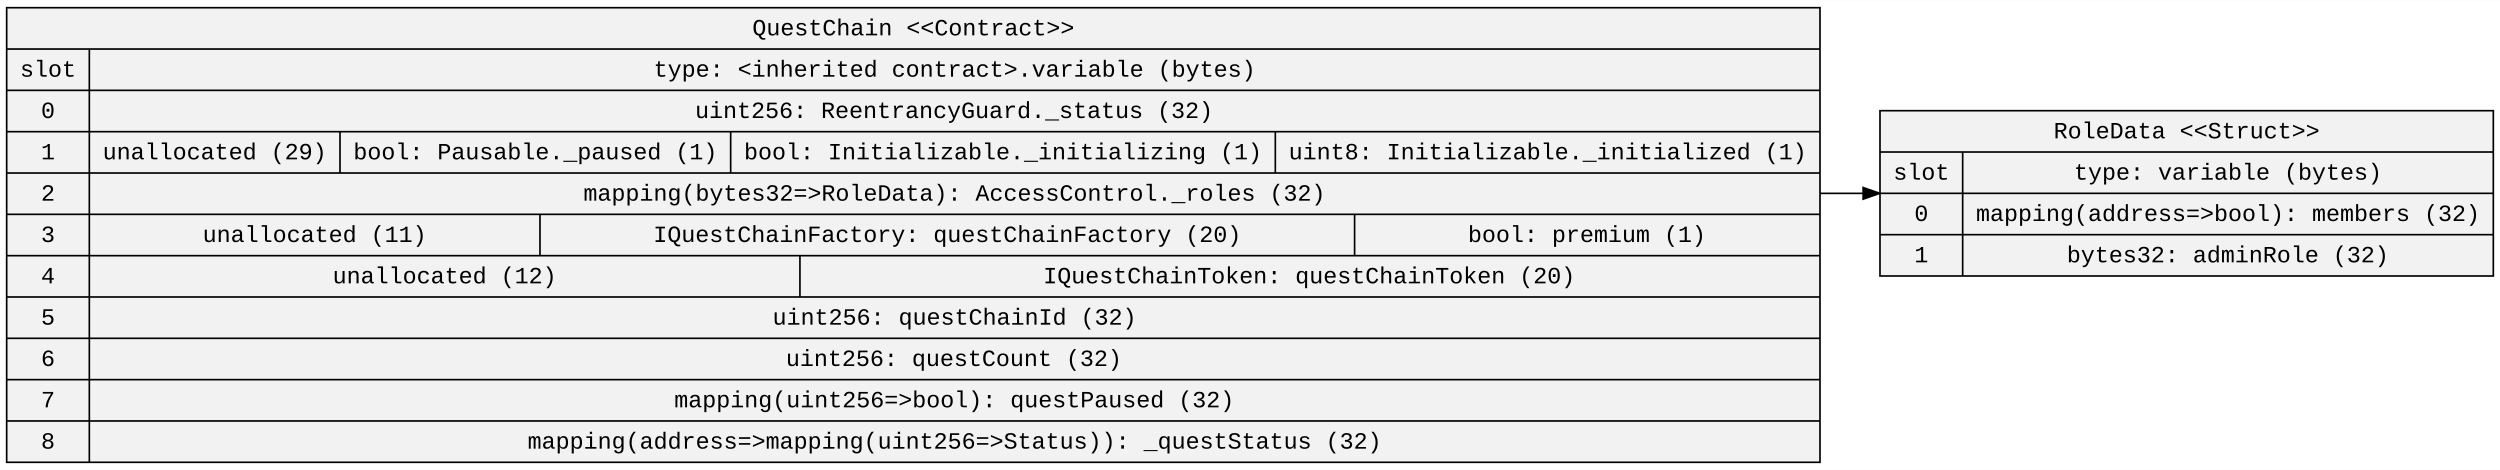
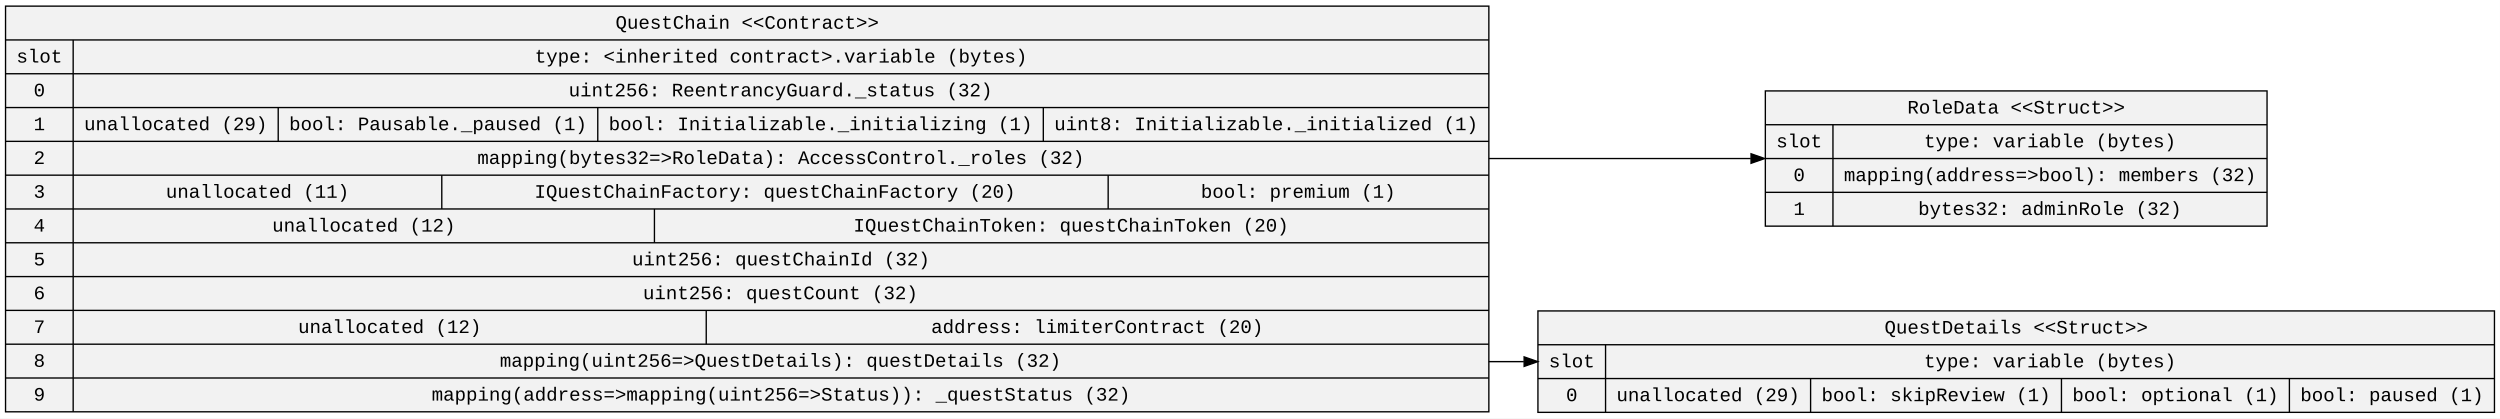
- <svg xmlns="http://www.w3.org/2000/svg" width="1500pt" height="282pt" viewBox="0.00 0.00 1500.22 281.80">
-   <g id="graph0" class="graph" transform="scale(1 1) rotate(0) translate(4 277.8)">
-     <polygon fill="white" stroke="transparent" points="-4,4 -4,-277.8 1496.22,-277.8 1496.22,4 -4,4" />
+ <svg xmlns="http://www.w3.org/2000/svg" width="1834pt" height="307pt" viewBox="0.00 0.00 1833.87 307.00">
+   <g id="graph0" class="graph" transform="scale(1 1) rotate(0) translate(4 303)">
+     <polygon fill="white" stroke="transparent" points="-4,4 -4,-303 1829.87,-303 1829.87,4 -4,4" />
    <g id="node1" class="node">
-       <polygon fill="#f2f2f2" stroke="black" points="0,-0.5 0,-273.3 1088.16,-273.3 1088.16,-0.5 0,-0.5" />
-       <text text-anchor="middle" x="544.08" y="-256.7" font-family="Courier New" font-size="14.00">QuestChain &lt;&lt;Contract&gt;&gt;</text>
-       <polyline fill="none" stroke="black" points="0,-248.5 1088.16,-248.5 " />
-       <text text-anchor="middle" x="24.8" y="-231.9" font-family="Courier New" font-size="14.00">slot</text>
-       <polyline fill="none" stroke="black" points="0,-223.7 49.61,-223.7 " />
-       <text text-anchor="middle" x="24.8" y="-207.1" font-family="Courier New" font-size="14.00">0</text>
-       <polyline fill="none" stroke="black" points="0,-198.9 49.61,-198.9 " />
-       <text text-anchor="middle" x="24.8" y="-182.3" font-family="Courier New" font-size="14.00">1</text>
-       <polyline fill="none" stroke="black" points="0,-174.1 49.61,-174.1 " />
-       <text text-anchor="middle" x="24.8" y="-157.5" font-family="Courier New" font-size="14.00">2</text>
-       <polyline fill="none" stroke="black" points="0,-149.3 49.61,-149.3 " />
-       <text text-anchor="middle" x="24.8" y="-132.7" font-family="Courier New" font-size="14.00">3</text>
-       <polyline fill="none" stroke="black" points="0,-124.5 49.61,-124.5 " />
-       <text text-anchor="middle" x="24.8" y="-107.9" font-family="Courier New" font-size="14.00">4</text>
-       <polyline fill="none" stroke="black" points="0,-99.7 49.61,-99.7 " />
-       <text text-anchor="middle" x="24.8" y="-83.1" font-family="Courier New" font-size="14.00">5</text>
-       <polyline fill="none" stroke="black" points="0,-74.9 49.61,-74.9 " />
-       <text text-anchor="middle" x="24.8" y="-58.3" font-family="Courier New" font-size="14.00">6</text>
-       <polyline fill="none" stroke="black" points="0,-50.1 49.61,-50.1 " />
-       <text text-anchor="middle" x="24.8" y="-33.5" font-family="Courier New" font-size="14.00">7</text>
-       <polyline fill="none" stroke="black" points="0,-25.3 49.61,-25.3 " />
-       <text text-anchor="middle" x="24.8" y="-8.7" font-family="Courier New" font-size="14.00">8</text>
-       <polyline fill="none" stroke="black" points="49.61,-0.5 49.61,-248.5 " />
-       <text text-anchor="middle" x="568.88" y="-231.9" font-family="Courier New" font-size="14.00">type: &lt;inherited contract&gt;.variable (bytes)</text>
-       <polyline fill="none" stroke="black" points="49.61,-223.7 1088.16,-223.7 " />
-       <text text-anchor="middle" x="568.53" y="-207.1" font-family="Courier New" font-size="14.00">uint256: ReentrancyGuard._status (32)</text>
-       <polyline fill="none" stroke="black" points="49.61,-198.9 1088.16,-198.9 " />
-       <text text-anchor="middle" x="124.82" y="-182.3" font-family="Courier New" font-size="14.00">unallocated (29)</text>
-       <polyline fill="none" stroke="black" points="200.03,-174.1 200.03,-198.9 " />
-       <text text-anchor="middle" x="317.25" y="-182.3" font-family="Courier New" font-size="14.00">bool: Pausable._paused (1)</text>
-       <polyline fill="none" stroke="black" points="434.46,-174.1 434.46,-198.9 " />
-       <text text-anchor="middle" x="597.89" y="-182.3" font-family="Courier New" font-size="14.00">bool: Initializable._initializing (1)</text>
-       <polyline fill="none" stroke="black" points="761.31,-174.1 761.31,-198.9 " />
-       <text text-anchor="middle" x="924.74" y="-182.3" font-family="Courier New" font-size="14.00">uint8: Initializable._initialized (1)</text>
-       <polyline fill="none" stroke="black" points="49.61,-174.1 1088.16,-174.1 " />
-       <text text-anchor="middle" x="568.74" y="-157.5" font-family="Courier New" font-size="14.00">mapping(bytes32=&gt;RoleData): AccessControl._roles (32)</text>
-       <polyline fill="none" stroke="black" points="49.61,-149.3 1088.16,-149.3 " />
-       <text text-anchor="middle" x="184.82" y="-132.7" font-family="Courier New" font-size="14.00">unallocated (11)</text>
-       <polyline fill="none" stroke="black" points="320.03,-124.5 320.03,-149.3 " />
-       <text text-anchor="middle" x="564.46" y="-132.7" font-family="Courier New" font-size="14.00">IQuestChainFactory: questChainFactory (20)</text>
-       <polyline fill="none" stroke="black" points="808.88,-124.5 808.88,-149.3 " />
-       <text text-anchor="middle" x="948.3" y="-132.7" font-family="Courier New" font-size="14.00">bool: premium (1)</text>
-       <polyline fill="none" stroke="black" points="49.61,-124.5 1088.16,-124.5 " />
-       <text text-anchor="middle" x="262.82" y="-107.9" font-family="Courier New" font-size="14.00">unallocated (12)</text>
-       <polyline fill="none" stroke="black" points="476.03,-99.7 476.03,-124.5 " />
-       <text text-anchor="middle" x="781.65" y="-107.9" font-family="Courier New" font-size="14.00">IQuestChainToken: questChainToken (20)</text>
-       <polyline fill="none" stroke="black" points="49.61,-99.7 1088.16,-99.7 " />
-       <text text-anchor="middle" x="568.82" y="-83.1" font-family="Courier New" font-size="14.00">uint256: questChainId (32)</text>
-       <polyline fill="none" stroke="black" points="49.61,-74.9 1088.16,-74.9 " />
-       <text text-anchor="middle" x="568.42" y="-58.3" font-family="Courier New" font-size="14.00">uint256: questCount (32)</text>
-       <polyline fill="none" stroke="black" points="49.61,-50.1 1088.16,-50.1 " />
-       <text text-anchor="middle" x="568.63" y="-33.5" font-family="Courier New" font-size="14.00">mapping(uint256=&gt;bool): questPaused (32)</text>
-       <polyline fill="none" stroke="black" points="49.61,-25.3 1088.16,-25.3 " />
-       <text text-anchor="middle" x="568.85" y="-8.7" font-family="Courier New" font-size="14.00">mapping(address=&gt;mapping(uint256=&gt;Status)): _questStatus (32)</text>
+       <polygon fill="#f2f2f2" stroke="black" points="0,-0.9 0,-298.5 1088.16,-298.5 1088.16,-0.9 0,-0.9" />
+       <text text-anchor="middle" x="544.08" y="-281.9" font-family="Courier New" font-size="14.00">QuestChain &lt;&lt;Contract&gt;&gt;</text>
+       <polyline fill="none" stroke="black" points="0,-273.7 1088.16,-273.7 " />
+       <text text-anchor="middle" x="24.8" y="-257.1" font-family="Courier New" font-size="14.00">slot</text>
+       <polyline fill="none" stroke="black" points="0,-248.9 49.61,-248.9 " />
+       <text text-anchor="middle" x="24.8" y="-232.3" font-family="Courier New" font-size="14.00">0</text>
+       <polyline fill="none" stroke="black" points="0,-224.1 49.61,-224.1 " />
+       <text text-anchor="middle" x="24.8" y="-207.5" font-family="Courier New" font-size="14.00">1</text>
+       <polyline fill="none" stroke="black" points="0,-199.3 49.61,-199.3 " />
+       <text text-anchor="middle" x="24.8" y="-182.7" font-family="Courier New" font-size="14.00">2</text>
+       <polyline fill="none" stroke="black" points="0,-174.5 49.61,-174.5 " />
+       <text text-anchor="middle" x="24.8" y="-157.9" font-family="Courier New" font-size="14.00">3</text>
+       <polyline fill="none" stroke="black" points="0,-149.7 49.61,-149.7 " />
+       <text text-anchor="middle" x="24.8" y="-133.1" font-family="Courier New" font-size="14.00">4</text>
+       <polyline fill="none" stroke="black" points="0,-124.9 49.61,-124.9 " />
+       <text text-anchor="middle" x="24.8" y="-108.3" font-family="Courier New" font-size="14.00">5</text>
+       <polyline fill="none" stroke="black" points="0,-100.1 49.61,-100.1 " />
+       <text text-anchor="middle" x="24.8" y="-83.5" font-family="Courier New" font-size="14.00">6</text>
+       <polyline fill="none" stroke="black" points="0,-75.3 49.61,-75.3 " />
+       <text text-anchor="middle" x="24.8" y="-58.7" font-family="Courier New" font-size="14.00">7</text>
+       <polyline fill="none" stroke="black" points="0,-50.5 49.61,-50.5 " />
+       <text text-anchor="middle" x="24.8" y="-33.9" font-family="Courier New" font-size="14.00">8</text>
+       <polyline fill="none" stroke="black" points="0,-25.7 49.61,-25.7 " />
+       <text text-anchor="middle" x="24.8" y="-9.1" font-family="Courier New" font-size="14.00">9</text>
+       <polyline fill="none" stroke="black" points="49.61,-0.9 49.61,-273.7 " />
+       <text text-anchor="middle" x="568.88" y="-257.1" font-family="Courier New" font-size="14.00">type: &lt;inherited contract&gt;.variable (bytes)</text>
+       <polyline fill="none" stroke="black" points="49.61,-248.9 1088.16,-248.9 " />
+       <text text-anchor="middle" x="568.53" y="-232.3" font-family="Courier New" font-size="14.00">uint256: ReentrancyGuard._status (32)</text>
+       <polyline fill="none" stroke="black" points="49.61,-224.1 1088.16,-224.1 " />
+       <text text-anchor="middle" x="124.82" y="-207.5" font-family="Courier New" font-size="14.00">unallocated (29)</text>
+       <polyline fill="none" stroke="black" points="200.03,-199.3 200.03,-224.1 " />
+       <text text-anchor="middle" x="317.25" y="-207.5" font-family="Courier New" font-size="14.00">bool: Pausable._paused (1)</text>
+       <polyline fill="none" stroke="black" points="434.46,-199.3 434.46,-224.1 " />
+       <text text-anchor="middle" x="597.89" y="-207.5" font-family="Courier New" font-size="14.00">bool: Initializable._initializing (1)</text>
+       <polyline fill="none" stroke="black" points="761.31,-199.3 761.31,-224.1 " />
+       <text text-anchor="middle" x="924.74" y="-207.5" font-family="Courier New" font-size="14.00">uint8: Initializable._initialized (1)</text>
+       <polyline fill="none" stroke="black" points="49.61,-199.3 1088.16,-199.3 " />
+       <text text-anchor="middle" x="568.74" y="-182.7" font-family="Courier New" font-size="14.00">mapping(bytes32=&gt;RoleData): AccessControl._roles (32)</text>
+       <polyline fill="none" stroke="black" points="49.61,-174.5 1088.16,-174.5 " />
+       <text text-anchor="middle" x="184.82" y="-157.9" font-family="Courier New" font-size="14.00">unallocated (11)</text>
+       <polyline fill="none" stroke="black" points="320.03,-149.7 320.03,-174.5 " />
+       <text text-anchor="middle" x="564.46" y="-157.9" font-family="Courier New" font-size="14.00">IQuestChainFactory: questChainFactory (20)</text>
+       <polyline fill="none" stroke="black" points="808.88,-149.7 808.88,-174.5 " />
+       <text text-anchor="middle" x="948.3" y="-157.9" font-family="Courier New" font-size="14.00">bool: premium (1)</text>
+       <polyline fill="none" stroke="black" points="49.61,-149.7 1088.16,-149.7 " />
+       <text text-anchor="middle" x="262.82" y="-133.1" font-family="Courier New" font-size="14.00">unallocated (12)</text>
+       <polyline fill="none" stroke="black" points="476.03,-124.9 476.03,-149.7 " />
+       <text text-anchor="middle" x="781.65" y="-133.1" font-family="Courier New" font-size="14.00">IQuestChainToken: questChainToken (20)</text>
+       <polyline fill="none" stroke="black" points="49.61,-124.9 1088.16,-124.9 " />
+       <text text-anchor="middle" x="568.82" y="-108.3" font-family="Courier New" font-size="14.00">uint256: questChainId (32)</text>
+       <polyline fill="none" stroke="black" points="49.61,-100.1 1088.16,-100.1 " />
+       <text text-anchor="middle" x="568.42" y="-83.5" font-family="Courier New" font-size="14.00">uint256: questCount (32)</text>
+       <polyline fill="none" stroke="black" points="49.61,-75.3 1088.16,-75.3 " />
+       <text text-anchor="middle" x="281.82" y="-58.7" font-family="Courier New" font-size="14.00">unallocated (12)</text>
+       <polyline fill="none" stroke="black" points="514.03,-50.5 514.03,-75.3 " />
+       <text text-anchor="middle" x="800.85" y="-58.7" font-family="Courier New" font-size="14.00">address: limiterContract (20)</text>
+       <polyline fill="none" stroke="black" points="49.61,-50.5 1088.16,-50.5 " />
+       <text text-anchor="middle" x="568.44" y="-33.9" font-family="Courier New" font-size="14.00">mapping(uint256=&gt;QuestDetails): questDetails (32)</text>
+       <polyline fill="none" stroke="black" points="49.61,-25.7 1088.16,-25.7 " />
+       <text text-anchor="middle" x="568.85" y="-9.1" font-family="Courier New" font-size="14.00">mapping(address=&gt;mapping(uint256=&gt;Status)): _questStatus (32)</text>
    </g>
    <g id="node2" class="node">
-       <polygon fill="#f2f2f2" stroke="black" points="1124.16,-112.3 1124.16,-211.5 1492.22,-211.5 1492.22,-112.3 1124.16,-112.3" />
-       <text text-anchor="middle" x="1308.19" y="-194.9" font-family="Courier New" font-size="14.00">RoleData &lt;&lt;Struct&gt;&gt;</text>
-       <polyline fill="none" stroke="black" points="1124.16,-186.7 1492.22,-186.7 " />
-       <text text-anchor="middle" x="1148.97" y="-170.1" font-family="Courier New" font-size="14.00">slot</text>
-       <polyline fill="none" stroke="black" points="1124.16,-161.9 1173.77,-161.9 " />
-       <text text-anchor="middle" x="1148.97" y="-145.3" font-family="Courier New" font-size="14.00">0</text>
-       <polyline fill="none" stroke="black" points="1124.16,-137.1 1173.77,-137.1 " />
-       <text text-anchor="middle" x="1148.97" y="-120.5" font-family="Courier New" font-size="14.00">1</text>
-       <polyline fill="none" stroke="black" points="1173.77,-112.3 1173.77,-186.7 " />
-       <text text-anchor="middle" x="1332.99" y="-170.1" font-family="Courier New" font-size="14.00">type: variable (bytes)</text>
-       <polyline fill="none" stroke="black" points="1173.77,-161.9 1492.22,-161.9 " />
-       <text text-anchor="middle" x="1332.99" y="-145.3" font-family="Courier New" font-size="14.00">mapping(address=&gt;bool): members (32)</text>
-       <polyline fill="none" stroke="black" points="1173.77,-137.1 1492.22,-137.1 " />
-       <text text-anchor="middle" x="1332.89" y="-120.5" font-family="Courier New" font-size="14.00">bytes32: adminRole (32)</text>
+       <polygon fill="#f2f2f2" stroke="black" points="1290.99,-137.1 1290.99,-236.3 1659.04,-236.3 1659.04,-137.1 1290.99,-137.1" />
+       <text text-anchor="middle" x="1475.01" y="-219.7" font-family="Courier New" font-size="14.00">RoleData &lt;&lt;Struct&gt;&gt;</text>
+       <polyline fill="none" stroke="black" points="1290.99,-211.5 1659.04,-211.5 " />
+       <text text-anchor="middle" x="1315.79" y="-194.9" font-family="Courier New" font-size="14.00">slot</text>
+       <polyline fill="none" stroke="black" points="1290.99,-186.7 1340.59,-186.7 " />
+       <text text-anchor="middle" x="1315.79" y="-170.1" font-family="Courier New" font-size="14.00">0</text>
+       <polyline fill="none" stroke="black" points="1290.99,-161.9 1340.59,-161.9 " />
+       <text text-anchor="middle" x="1315.79" y="-145.3" font-family="Courier New" font-size="14.00">1</text>
+       <polyline fill="none" stroke="black" points="1340.59,-137.1 1340.59,-211.5 " />
+       <text text-anchor="middle" x="1499.82" y="-194.9" font-family="Courier New" font-size="14.00">type: variable (bytes)</text>
+       <polyline fill="none" stroke="black" points="1340.59,-186.7 1659.04,-186.7 " />
+       <text text-anchor="middle" x="1499.82" y="-170.1" font-family="Courier New" font-size="14.00">mapping(address=&gt;bool): members (32)</text>
+       <polyline fill="none" stroke="black" points="1340.59,-161.9 1659.04,-161.9 " />
+       <text text-anchor="middle" x="1499.71" y="-145.3" font-family="Courier New" font-size="14.00">bytes32: adminRole (32)</text>
    </g>
    <g id="edge1" class="edge">
-       <path fill="none" stroke="black" d="M1088.16,-161.9C1096.57,-161.9 1105.15,-161.9 1113.83,-161.9" />
-       <polygon fill="black" stroke="black" points="1114.04,-165.4 1124.04,-161.9 1114.04,-158.4 1114.04,-165.4" />
+       <path fill="none" stroke="black" d="M1088.16,-186.7C1150.67,-186.7 1218.87,-186.7 1280.31,-186.7" />
+       <polygon fill="black" stroke="black" points="1280.5,-190.2 1290.5,-186.7 1280.5,-183.2 1280.5,-190.2" />
+     </g>
+     <g id="node3" class="node">
+       <polygon fill="#f2f2f2" stroke="black" points="1124.16,-0.5 1124.16,-74.9 1825.87,-74.9 1825.87,-0.5 1124.16,-0.5" />
+       <text text-anchor="middle" x="1475.01" y="-58.3" font-family="Courier New" font-size="14.00">QuestDetails &lt;&lt;Struct&gt;&gt;</text>
+       <polyline fill="none" stroke="black" points="1124.16,-50.1 1825.87,-50.1 " />
+       <text text-anchor="middle" x="1148.97" y="-33.5" font-family="Courier New" font-size="14.00">slot</text>
+       <polyline fill="none" stroke="black" points="1124.16,-25.3 1173.77,-25.3 " />
+       <text text-anchor="middle" x="1148.97" y="-8.7" font-family="Courier New" font-size="14.00">0</text>
+       <polyline fill="none" stroke="black" points="1173.77,-0.5 1173.77,-50.1 " />
+       <text text-anchor="middle" x="1499.82" y="-33.5" font-family="Courier New" font-size="14.00">type: variable (bytes)</text>
+       <polyline fill="none" stroke="black" points="1173.77,-25.3 1825.87,-25.3 " />
+       <text text-anchor="middle" x="1248.98" y="-8.7" font-family="Courier New" font-size="14.00">unallocated (29)</text>
+       <polyline fill="none" stroke="black" points="1324.19,-0.5 1324.19,-25.3 " />
+       <text text-anchor="middle" x="1416.21" y="-8.7" font-family="Courier New" font-size="14.00">bool: skipReview (1)</text>
+       <polyline fill="none" stroke="black" points="1508.22,-0.5 1508.22,-25.3 " />
+       <text text-anchor="middle" x="1591.83" y="-8.7" font-family="Courier New" font-size="14.00">bool: optional (1)</text>
+       <polyline fill="none" stroke="black" points="1675.44,-0.5 1675.44,-25.3 " />
+       <text text-anchor="middle" x="1750.65" y="-8.7" font-family="Courier New" font-size="14.00">bool: paused (1)</text>
+     </g>
+     <g id="edge2" class="edge">
+       <path fill="none" stroke="black" d="M1088.08,-37.7C1096.57,-37.7 1105.16,-37.7 1113.83,-37.7" />
+       <polygon fill="black" stroke="black" points="1114.04,-41.2 1124.04,-37.7 1114.04,-34.2 1114.04,-41.2" />
    </g>
  </g>
</svg>
